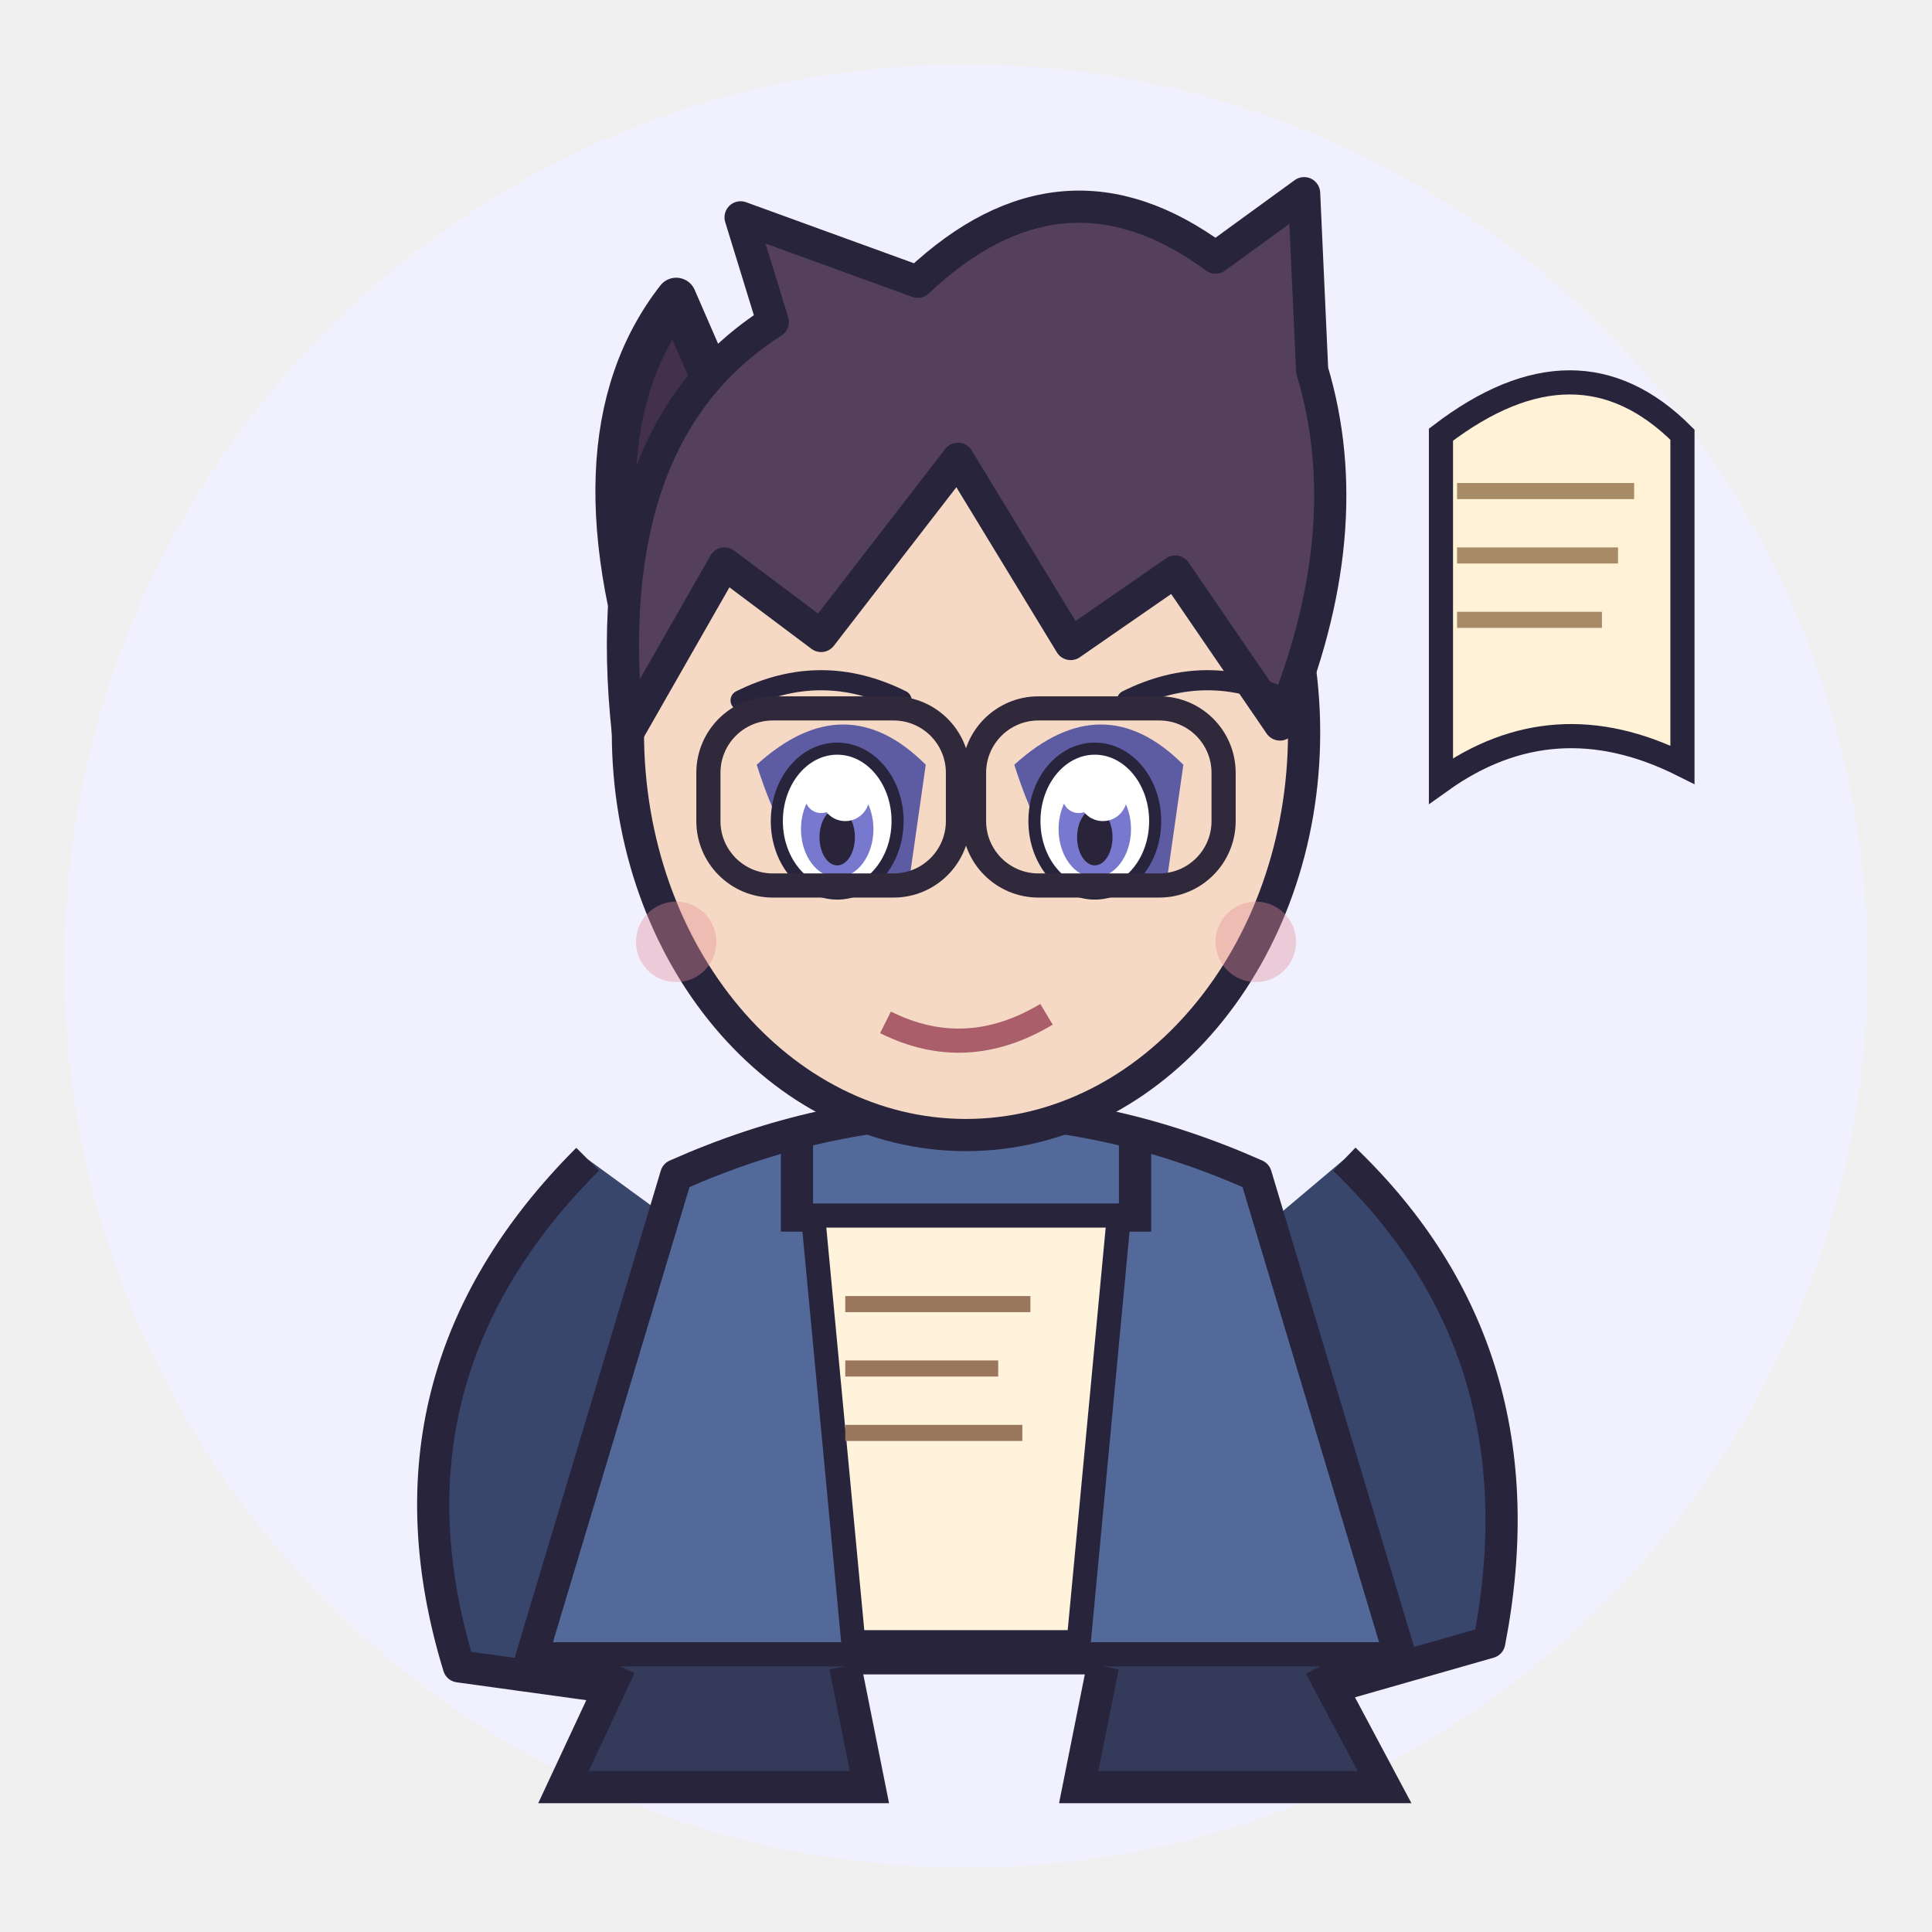
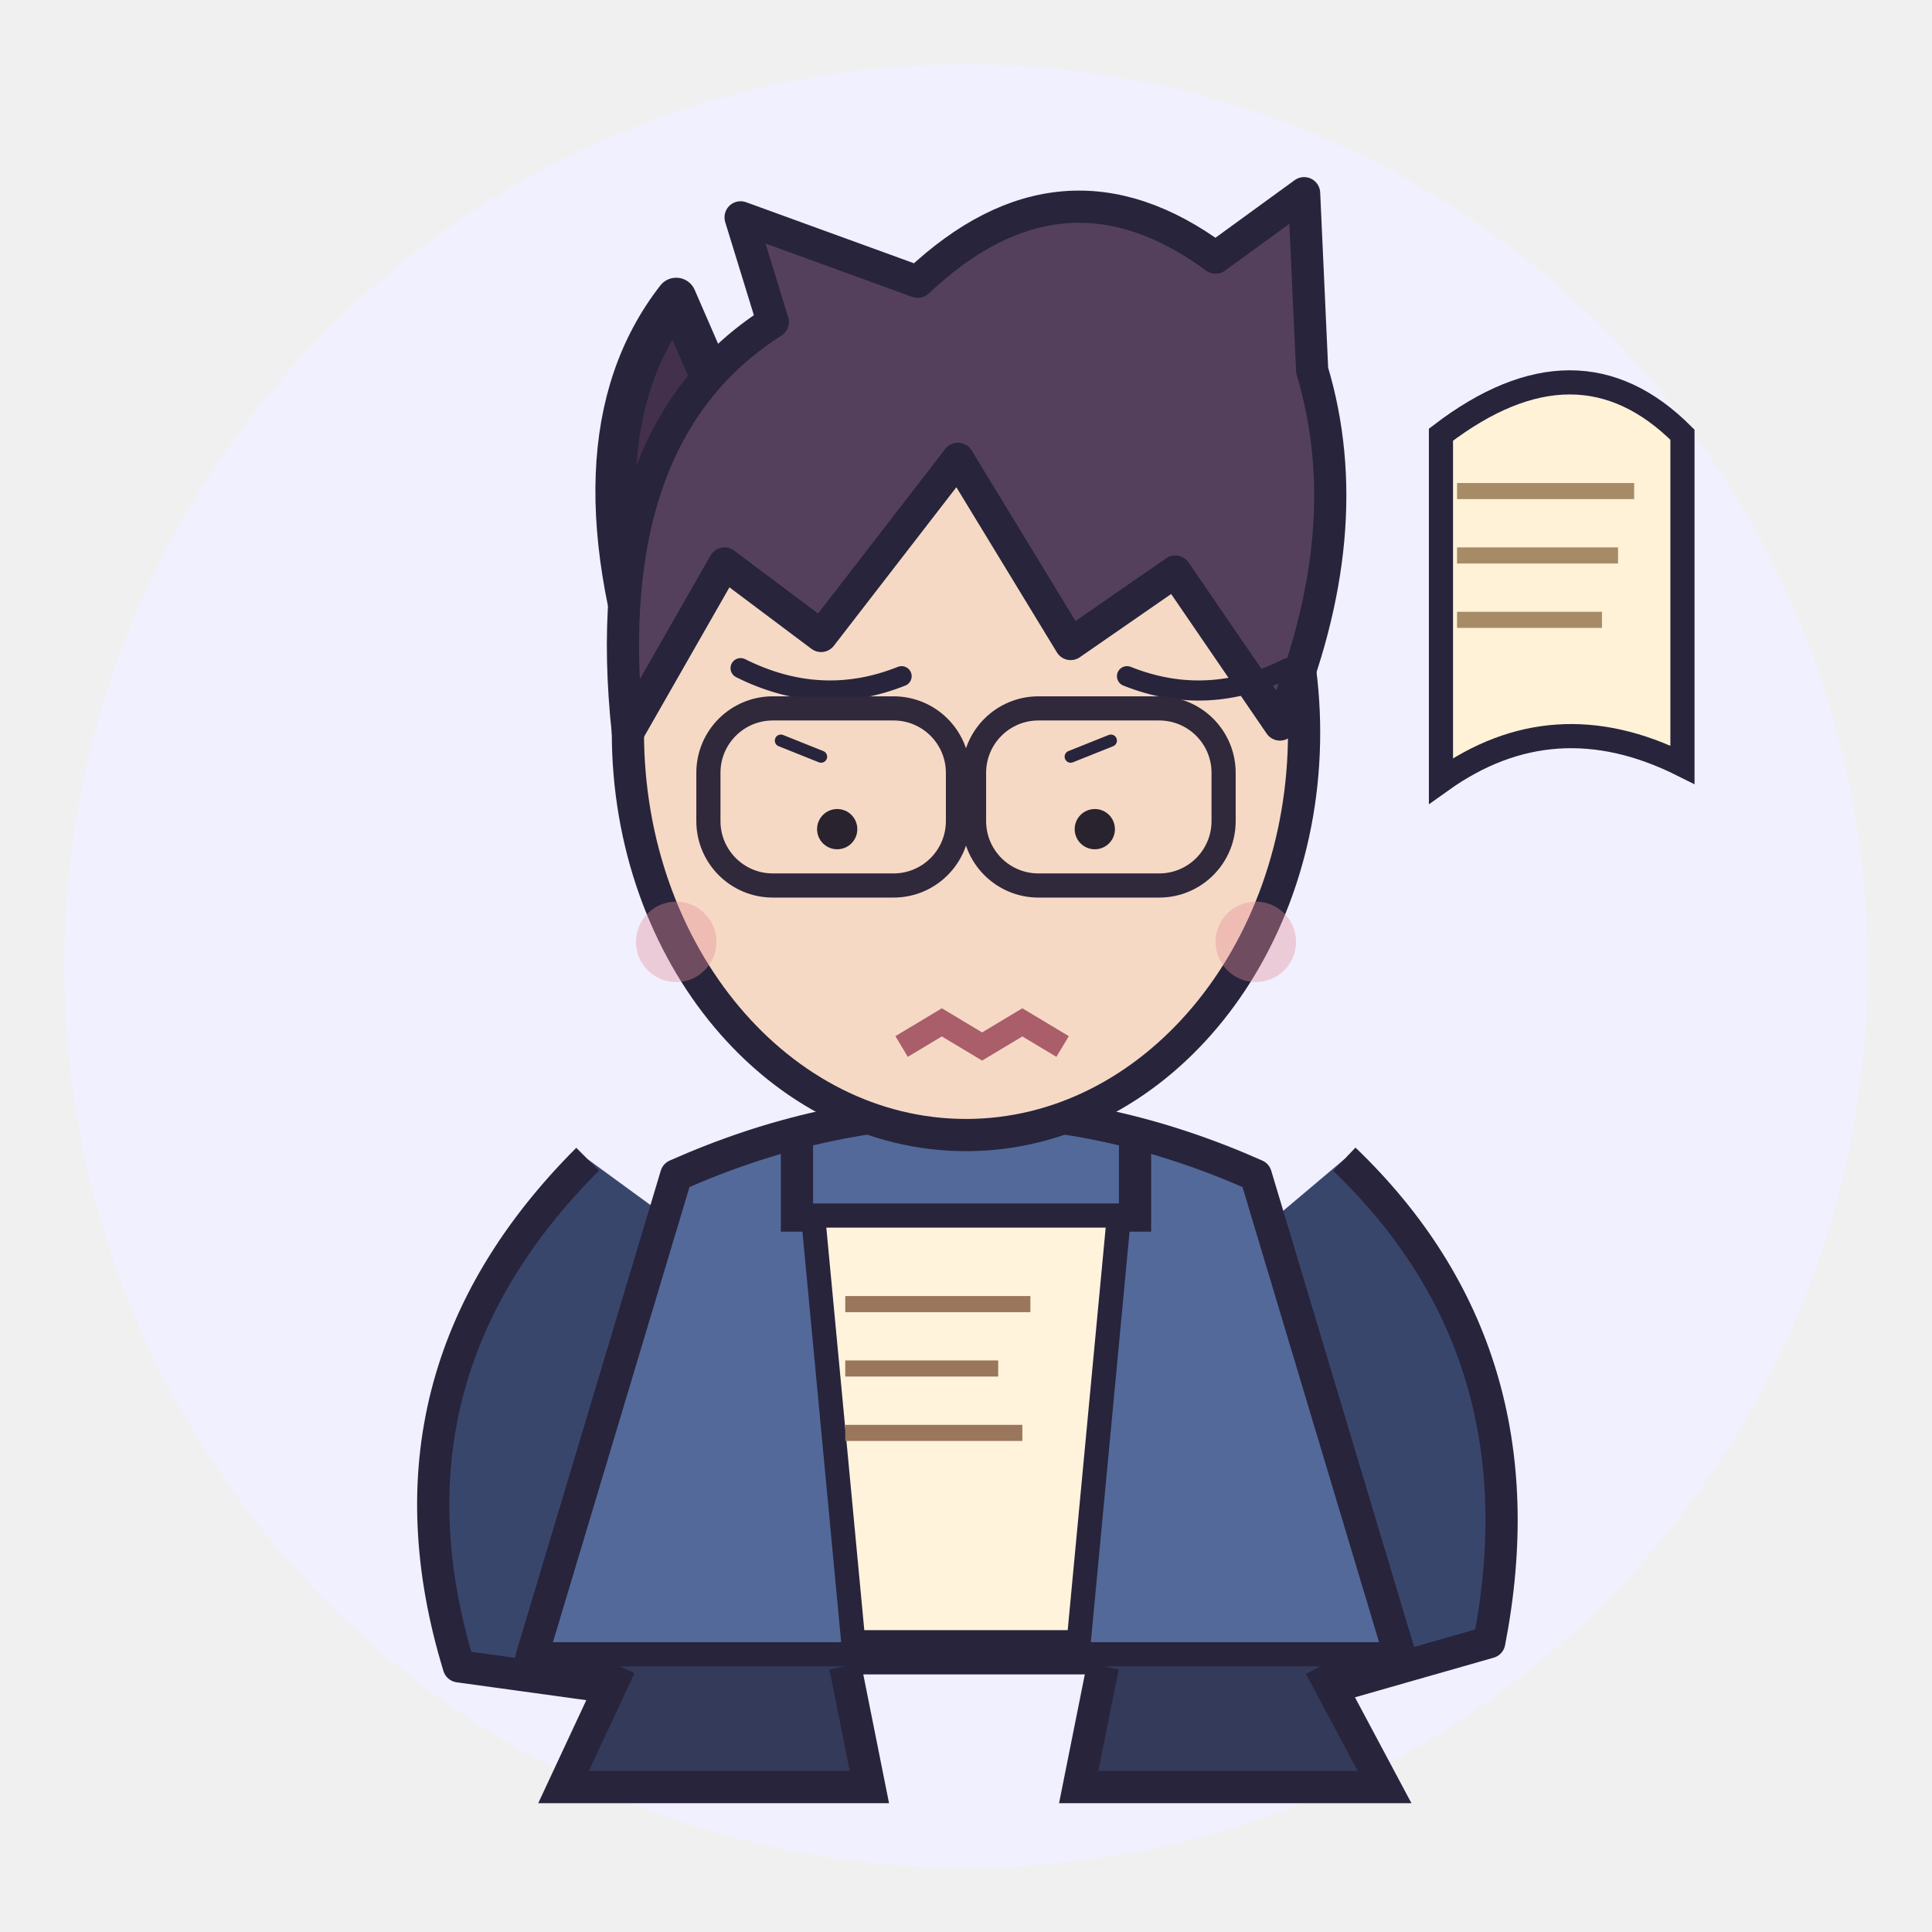
<svg xmlns="http://www.w3.org/2000/svg" viewBox="0 0 240 240" role="img" aria-label="Quiet anime scholar with a book">
  <circle cx="120" cy="120" r="112" fill="#f1f0ff" />
  <path d="M73 144q-27 27-16 63l29 4 24-40m57-27q25 24 18 60l-28 8-22-41" fill="#39466c" stroke="#27243c" stroke-width="4" stroke-linejoin="round" />
  <path d="M84 146q36-16 72 0l18 60H66z" fill="#53699a" stroke="#27243c" stroke-width="4" stroke-linejoin="round" />
  <path d="M101 151h38l-5 53h-28z" fill="#fff3dc" stroke="#27243c" stroke-width="3" />
  <path d="M105 162h23m-23 8h19m-19 8h22" stroke="#9a765c" stroke-width="2" />
  <path d="M82 89q-12-34 2-52l10 23-2 42m66-13q12-35-2-53l-10 22 2 42" fill="#42304d" stroke="#27243c" stroke-width="5" stroke-linejoin="round" />
  <ellipse cx="120" cy="91" rx="42" ry="50" fill="#f6d9c4" stroke="#27243c" stroke-width="4" />
  <path d="M78 91q-4-37 18-51l-4-13 22 8q18-17 37-3l11-8 1 22q6 20-4 44l-13-19-13 9-14-23-17 22-12-9z" fill="#54405d" stroke="#27243c" stroke-width="4" stroke-linejoin="round" />
-   <path d="M94 95q11-10 21 0l-2 14q-12 8-19-14m32 0q11-10 21 0l-2 14q-12 8-19-14" fill="#5d5ba1" />
-   <path d="M92 87q10-5 20 0m28 0q10-5 20 0" fill="none" stroke="#27243c" stroke-width="2.5" stroke-linecap="round" />
-   <ellipse cx="104" cy="102" rx="7.5" ry="9" fill="#fff" stroke="#27243c" stroke-width="1.5" />
-   <ellipse cx="136" cy="102" rx="7.5" ry="9" fill="#fff" stroke="#27243c" stroke-width="1.5" />
-   <ellipse cx="104" cy="103" rx="4.5" ry="6" fill="#7978cf" />
-   <ellipse cx="136" cy="103" rx="4.5" ry="6" fill="#7978cf" />
-   <ellipse cx="104" cy="104" rx="2.2" ry="3.5" fill="#29243a" />
-   <ellipse cx="136" cy="104" rx="2.2" ry="3.5" fill="#29243a" />
-   <circle cx="102" cy="99" r="2" fill="#fff" />
-   <circle cx="134" cy="99" r="2" fill="#fff" />
+   <path d="M92 83q10 5 20 1m28 0q10 4 20-1" fill="none" stroke="#27243c" stroke-width="2.5" stroke-linecap="round" />
+   <circle cx="104" cy="103" r="2.5" fill="#28232e" />
+   <circle cx="136" cy="103" r="2.5" fill="#28232e" />
  <circle cx="84" cy="117" r="5" fill="#e58e9b" opacity=".38" />
  <circle cx="156" cy="117" r="5" fill="#e58e9b" opacity=".38" />
-   <circle cx="105" cy="99" r="3" fill="#fff" />
-   <circle cx="137" cy="99" r="3" fill="#fff" />
-   <path d="M110 127q10 5 20-1" fill="none" stroke="#a95e6a" stroke-width="3" />
+   <path d="M112 130l5-3 5 3 5-3 5 3" fill="none" stroke="#a95e6a" stroke-width="3" />
+   <path d="M97 92l5 2m36-2-5 2" fill="none" stroke="#27243c" stroke-width="1.5" stroke-linecap="round" />
  <rect x="88" y="88" width="31" height="22" rx="8" fill="none" stroke="#30283b" stroke-width="3" />
  <rect x="121" y="88" width="31" height="22" rx="8" fill="none" stroke="#30283b" stroke-width="3" />
  <path d="M119 96h3" stroke="#30283b" stroke-width="3" />
  <path d="M99 140v13m42-13v13" stroke="#27243c" stroke-width="4" />
  <path d="M77 207l-7 15h38l-3-15m59 0 8 15h-38l3-15" fill="#343a59" stroke="#27243c" stroke-width="4" />
  <path d="M179 54q17-13 30 0v41q-16-8-30 2z" fill="#fff2d6" stroke="#27243c" stroke-width="3" />
  <path d="M181 61h22m-22 8h20m-20 8h18" stroke="#a68b66" stroke-width="2" />
</svg>
